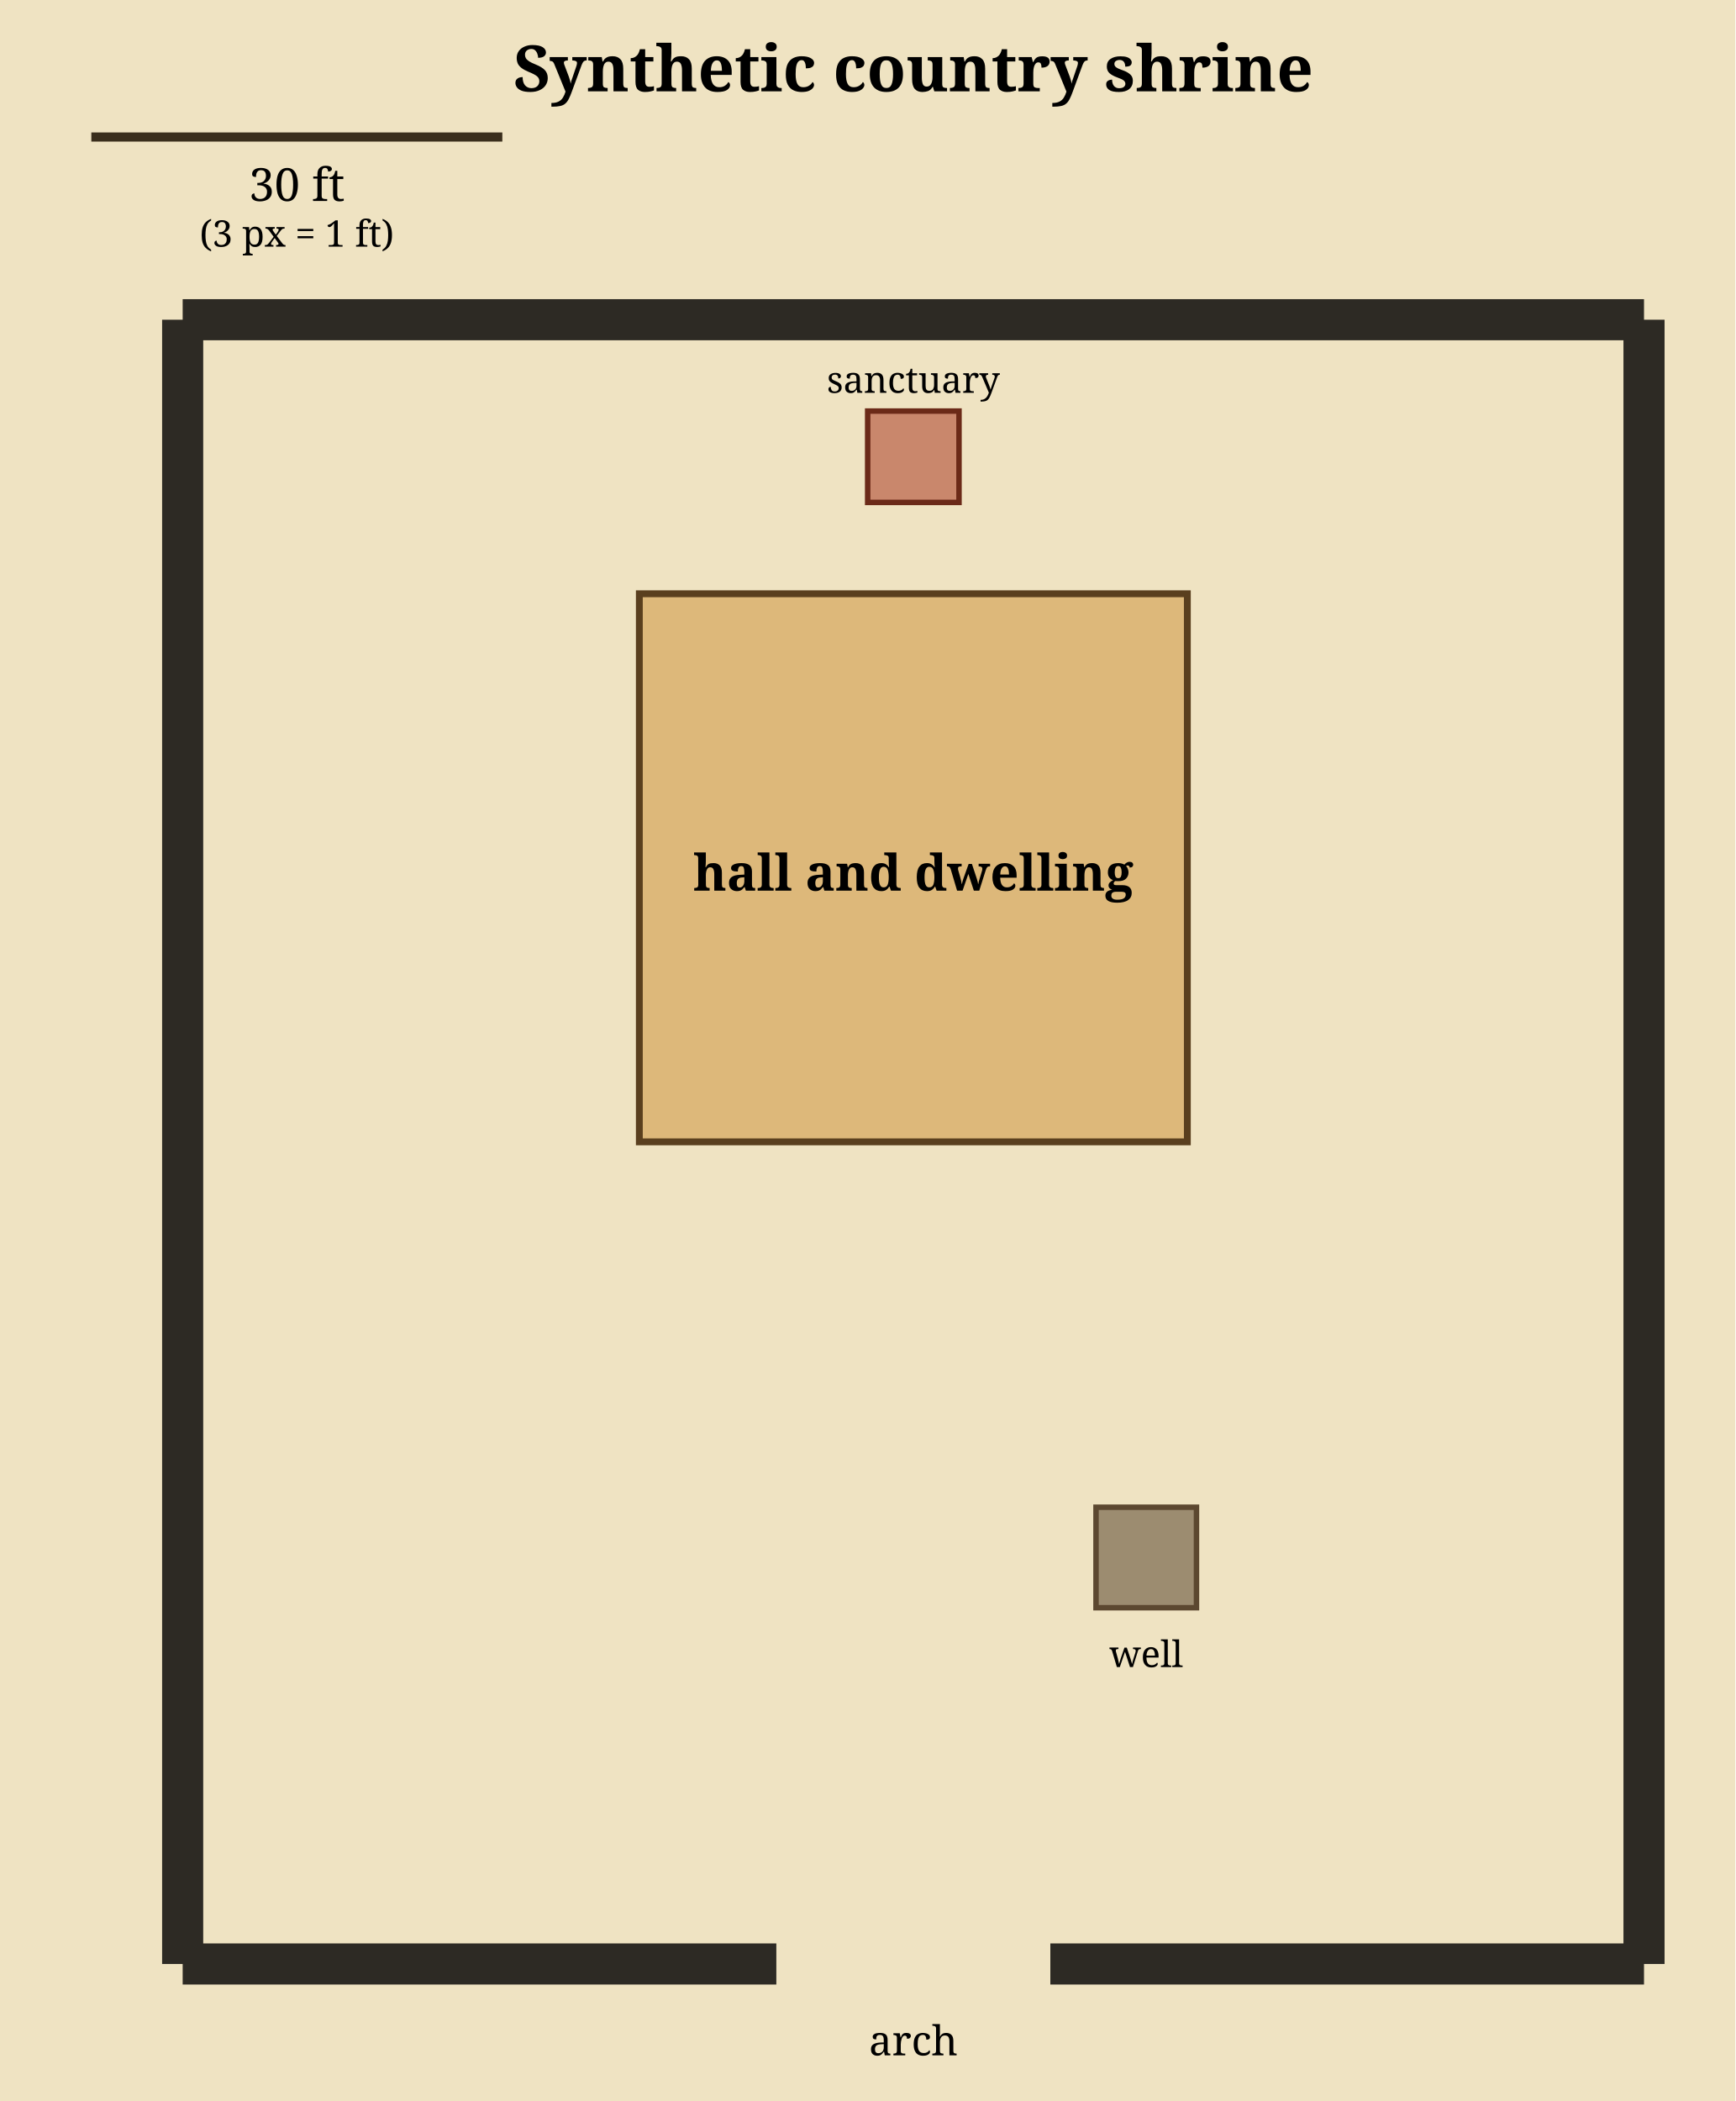
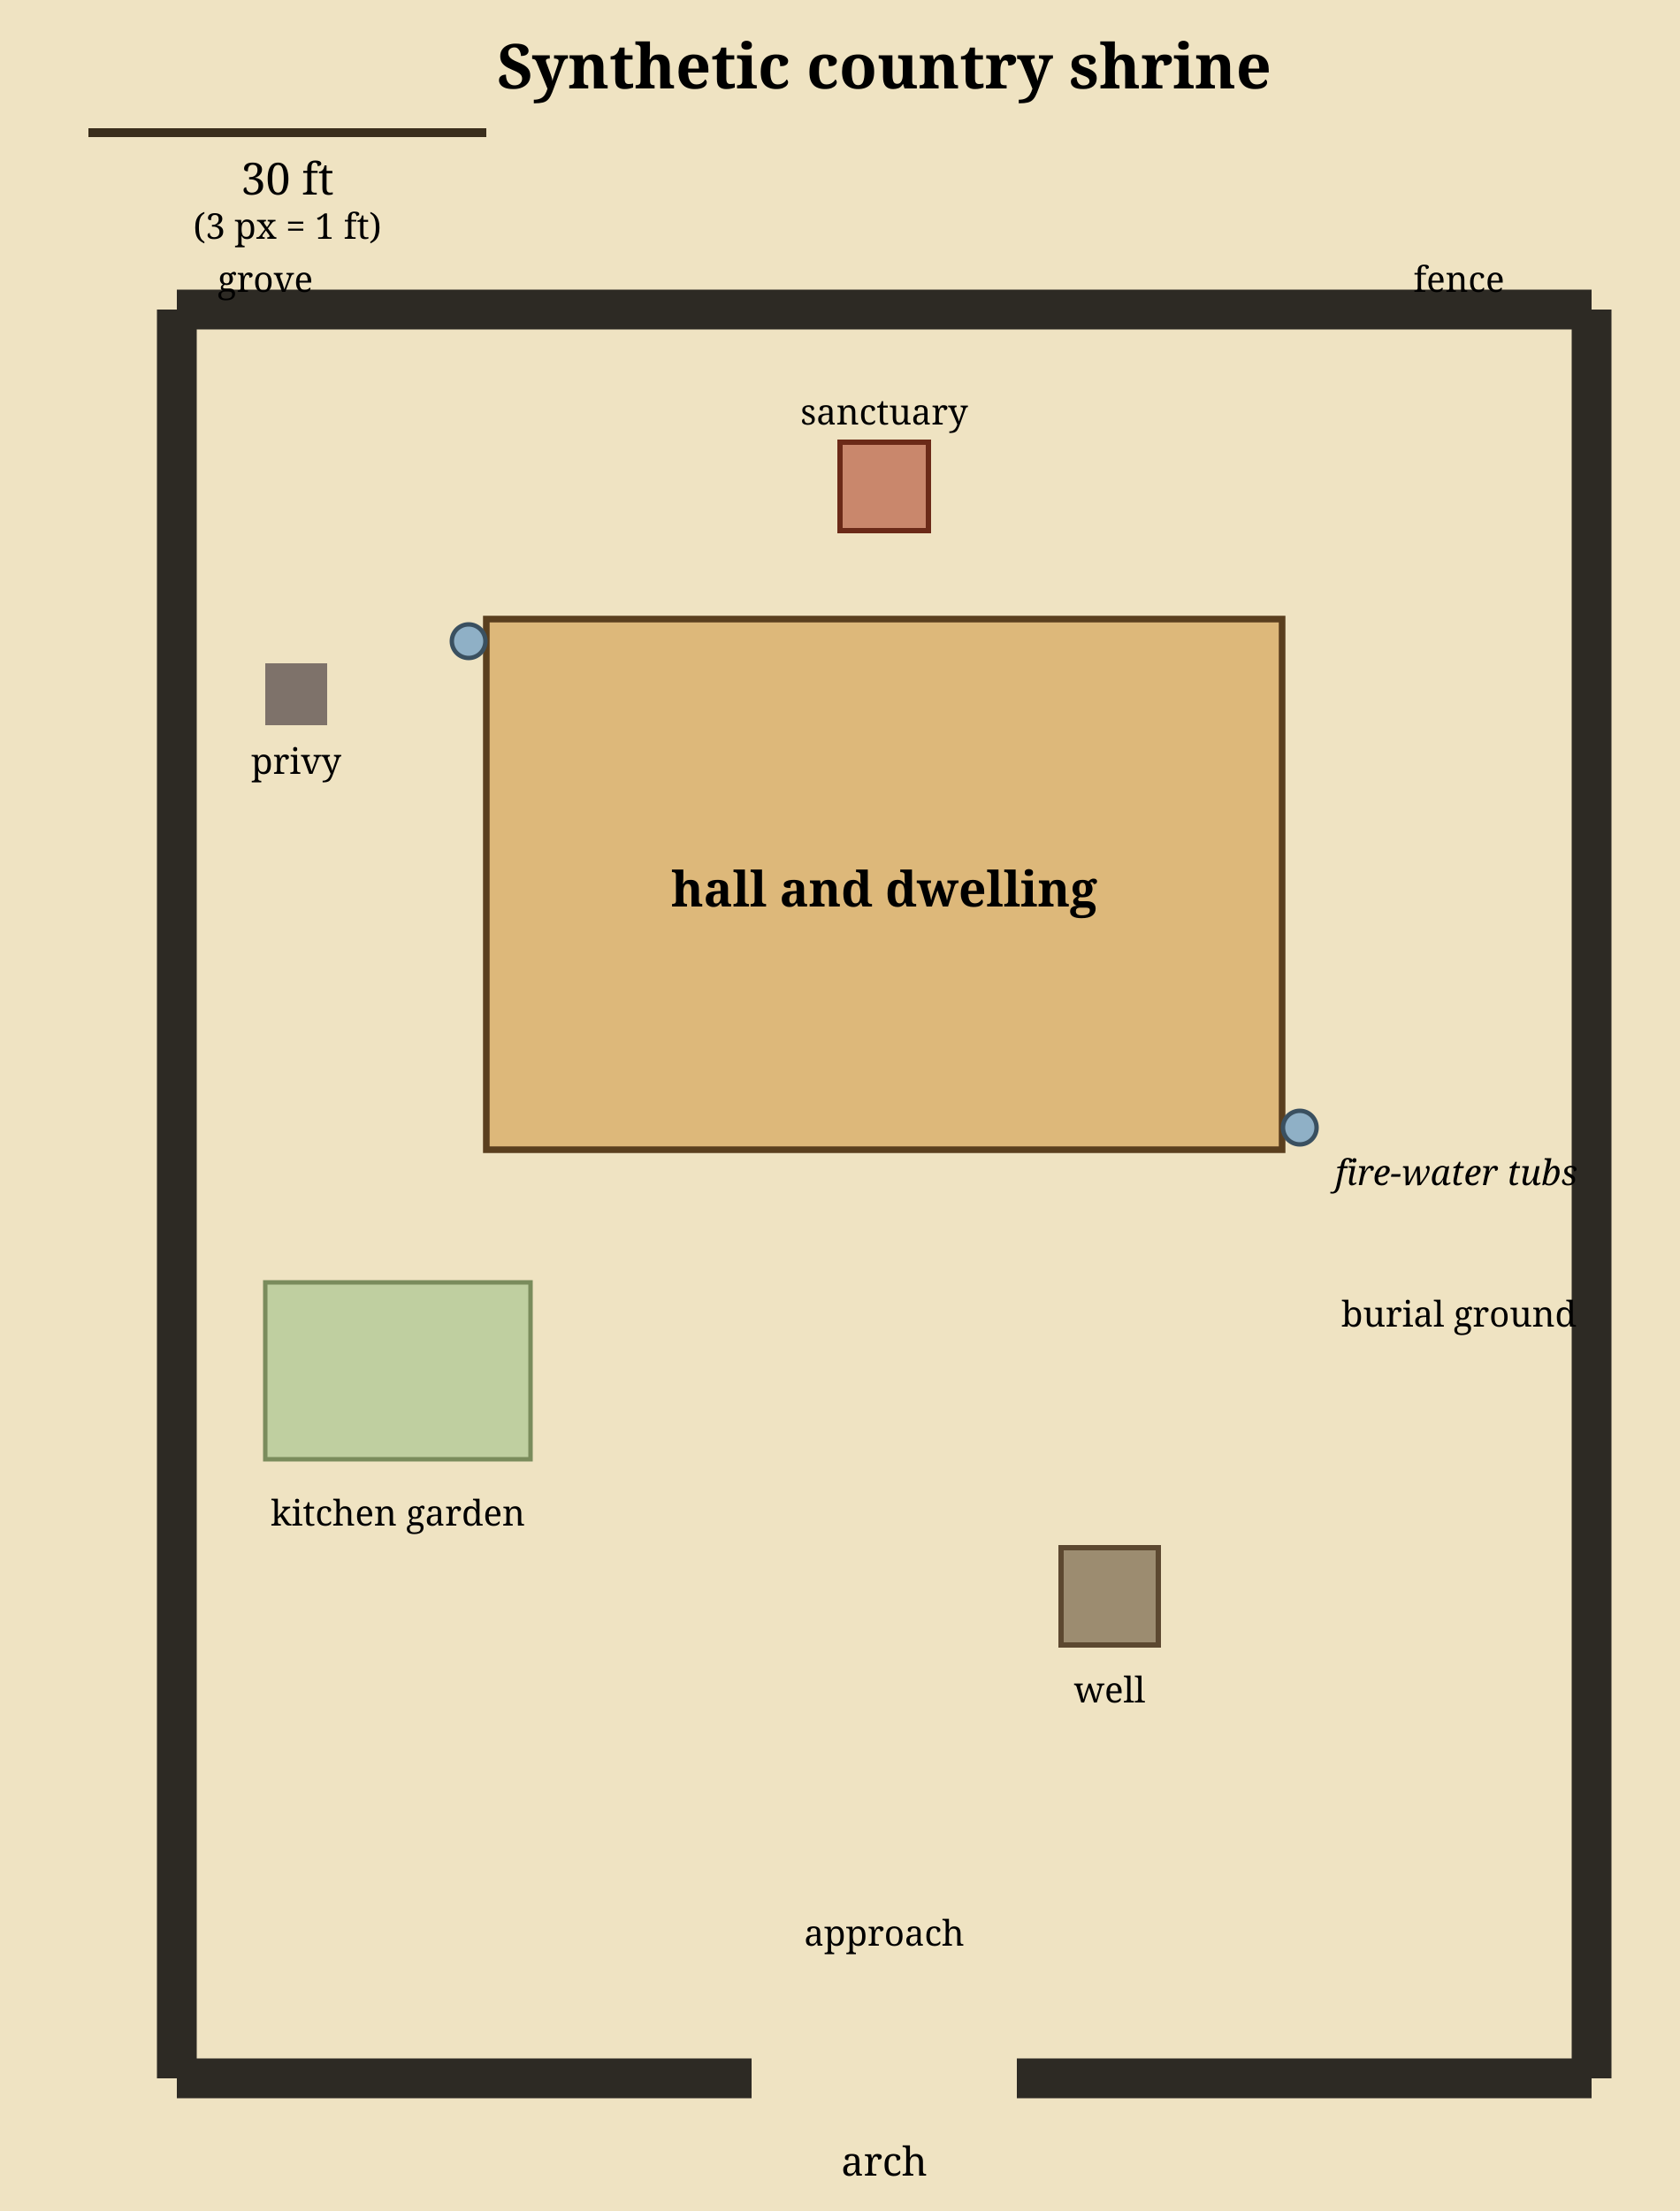
- <svg xmlns="http://www.w3.org/2000/svg" viewBox="0 0 380 460" font-family="Georgia, serif">
-   <rect x="0" y="0" width="380" height="460" fill="#EFE3C2" />
+ <svg xmlns="http://www.w3.org/2000/svg" viewBox="0 0 380 500" font-family="Georgia, serif">
+   <rect x="0" y="0" width="380" height="500" fill="#EFE3C2" />
  <text x="200" y="20" text-anchor="middle" font-size="14" font-weight="bold">Synthetic country shrine</text>
  <g stroke="#3A2E1C">
    <line x1="20" y1="30" x2="110" y2="30" stroke-width="2" />
  </g>
  <text x="65" y="44" text-anchor="middle" font-size="10">30 ft</text>
  <text x="65" y="54" text-anchor="middle" font-size="8">(3 px = 1 ft)</text>
-   <rect x="40" y="70" width="320" height="360" fill="url(#keidai-gravel)" id="precinct" />
+   <rect x="40" y="70" width="320" height="400" fill="url(#keidai-gravel)" id="precinct" />
  <g stroke="#2D2A24" stroke-width="9" fill="none">
    <line x1="40" y1="70" x2="360" y2="70" />
-     <line x1="40" y1="70" x2="40" y2="430" />
-     <line x1="360" y1="70" x2="360" y2="430" />
-     <line x1="40" y1="430" x2="170" y2="430" />
-     <line x1="230" y1="430" x2="360" y2="430" />
+     <line x1="40" y1="70" x2="40" y2="470" />
+     <line x1="360" y1="70" x2="360" y2="470" />
+     <line x1="40" y1="470" x2="170" y2="470" />
+     <line x1="230" y1="470" x2="360" y2="470" />
  </g>
-   <rect x="185" y="250" width="30" height="180" fill="none" id="approach" />
-   <rect x="170" y="418" width="60" height="24" fill="none" id="arch" />
-   <text x="200" y="450" text-anchor="middle" font-size="9">arch</text>
-   <rect x="140" y="130" width="120" height="120" fill="#DDB87A" stroke="#5A3F1E" stroke-width="1.5" id="hall" />
-   <text x="200" y="195" text-anchor="middle" font-size="11" font-weight="bold">hall and dwelling</text>
-   <rect x="190" y="90" width="20" height="20" fill="#C9876C" stroke="#6B2A18" stroke-width="1.2" id="sanctuary" />
-   <text x="200" y="86" text-anchor="middle" font-size="8">sanctuary</text>
-   <rect x="240" y="330" width="22" height="22" fill="#9C8C70" stroke="#5C4830" stroke-width="1.2" id="well" />
-   <text x="251" y="365" text-anchor="middle" font-size="8">well</text>
+   <text x="330" y="66" text-anchor="middle" font-size="8">fence</text>
+   <text x="60" y="66" text-anchor="middle" font-size="8">grove</text>
+   <rect x="185" y="270" width="30" height="200" fill="none" id="approach" />
+   <text x="200" y="440" text-anchor="middle" font-size="8">approach</text>
+   <rect x="170" y="458" width="60" height="24" fill="none" id="arch" />
+   <text x="200" y="492" text-anchor="middle" font-size="9">arch</text>
+   <rect x="110" y="140" width="180" height="120" fill="#DDB87A" stroke="#5A3F1E" stroke-width="1.5" id="hall" />
+   <text x="200" y="205" text-anchor="middle" font-size="11" font-weight="bold">hall and dwelling</text>
+   <rect x="190" y="100" width="20" height="20" fill="#C9876C" stroke="#6B2A18" stroke-width="1.2" id="sanctuary" />
+   <text x="200" y="96" text-anchor="middle" font-size="8">sanctuary</text>
+   <rect x="240" y="350" width="22" height="22" fill="#9C8C70" stroke="#5C4830" stroke-width="1.2" id="well" />
+   <text x="251" y="385" text-anchor="middle" font-size="8">well</text>
+   <rect x="60" y="290" width="60" height="40" fill="#BFCFA0" stroke="#7A8C5C" stroke-width="1" />
+   <text x="90" y="345" text-anchor="middle" font-size="8">kitchen garden</text>
+   <rect x="60" y="150" width="14" height="14" fill="#7E726A" />
+   <text x="67" y="175" text-anchor="middle" font-size="8">privy</text>
+   <text x="330" y="300" text-anchor="middle" font-size="8">burial ground</text>
+   <g fill="#8FB0C6" stroke="#3A5060" stroke-width="1">
+     <circle cx="106" cy="145" r="3.8" />
+     <circle cx="294" cy="255" r="3.8" />
+   </g>
+   <text x="302" y="268" font-size="8" font-style="italic">fire-water tubs</text>
</svg>
